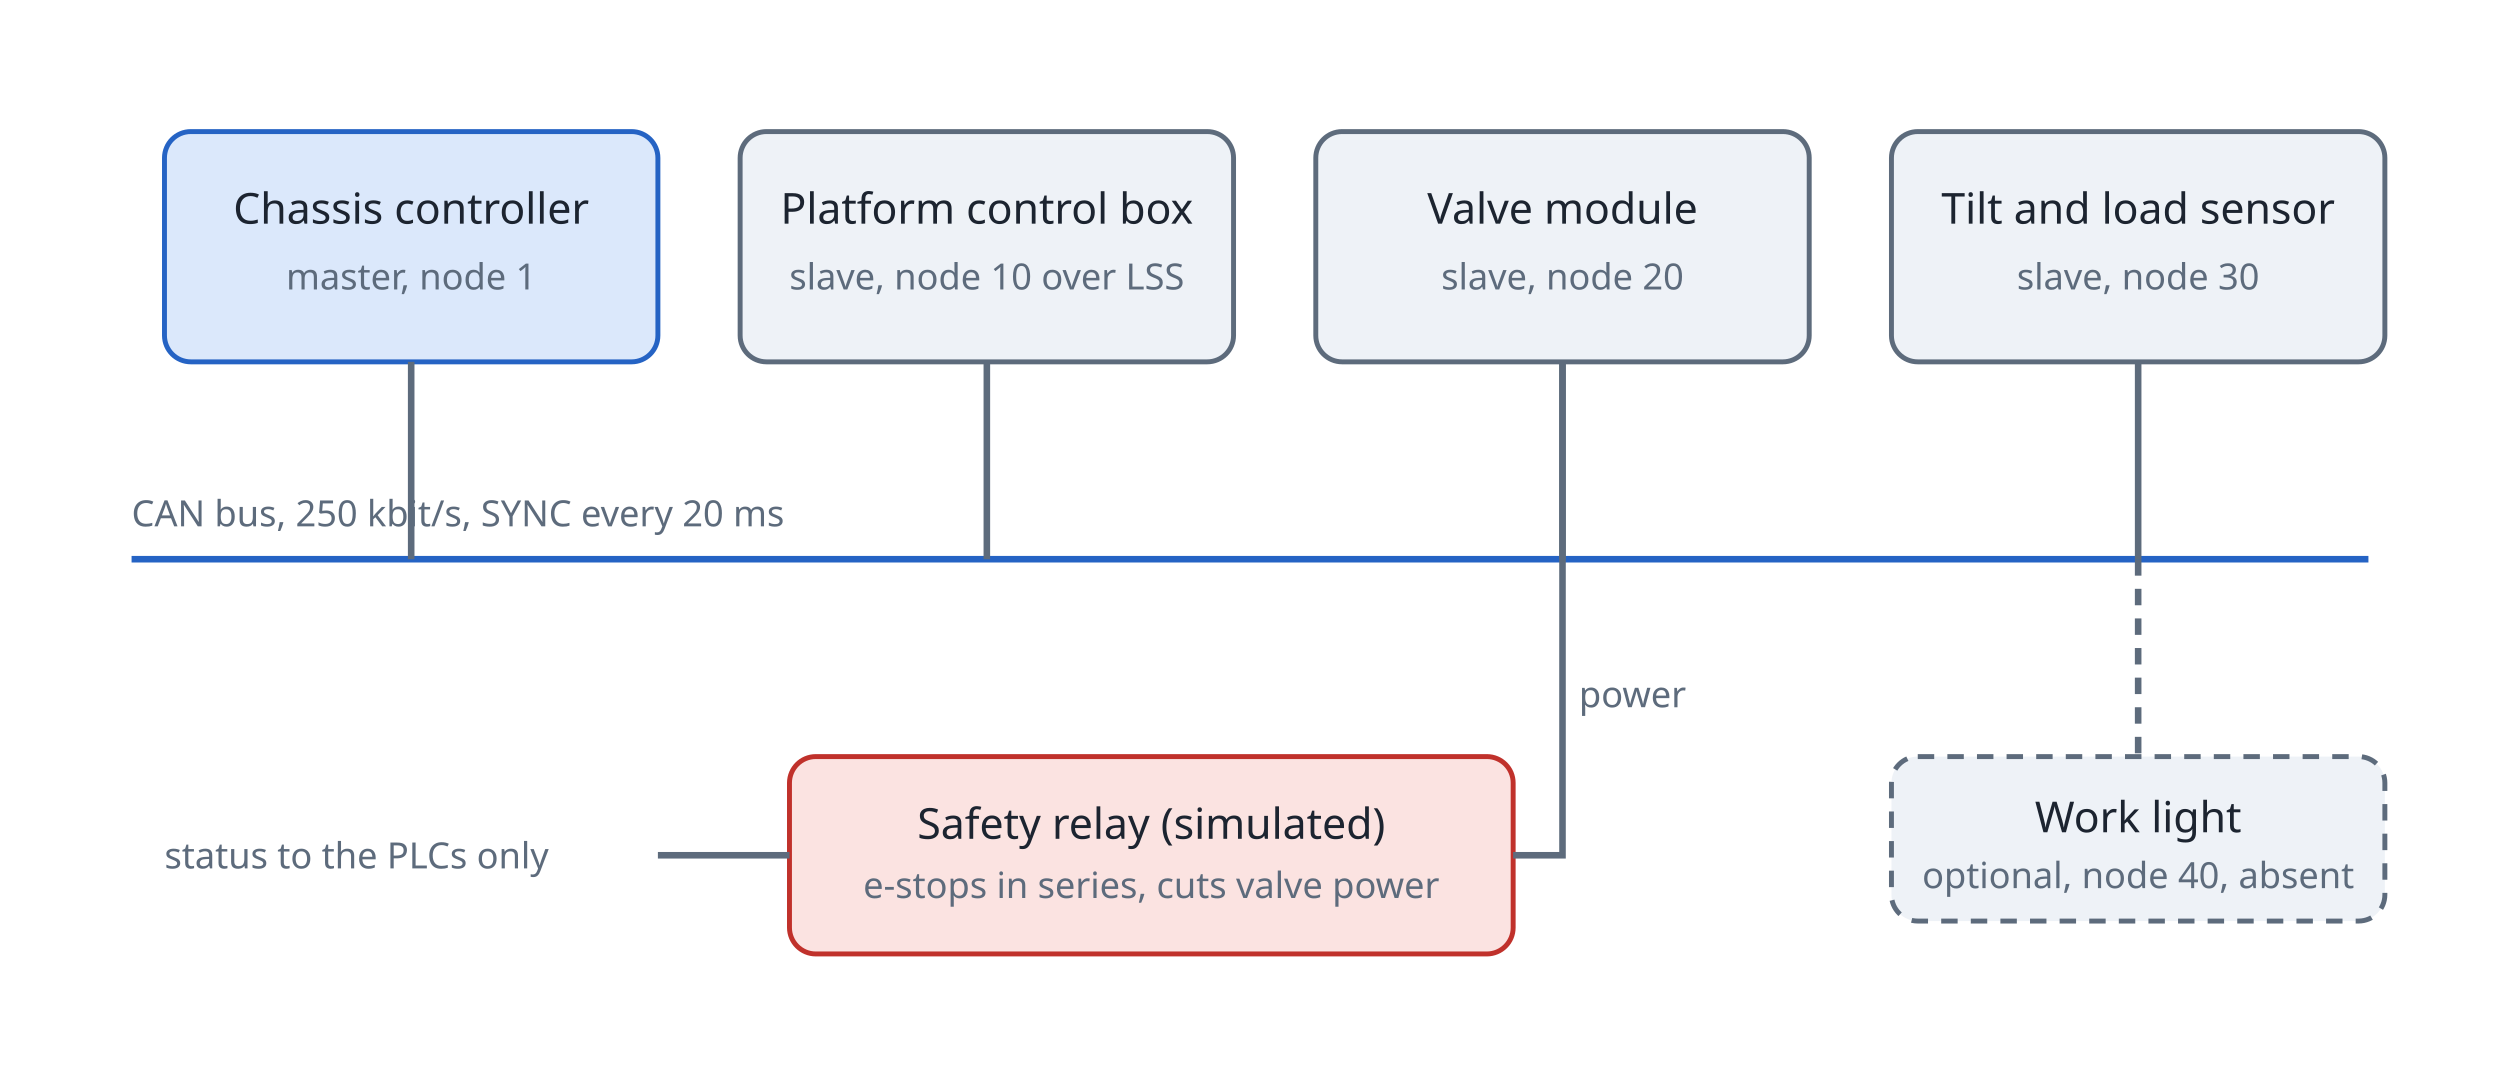
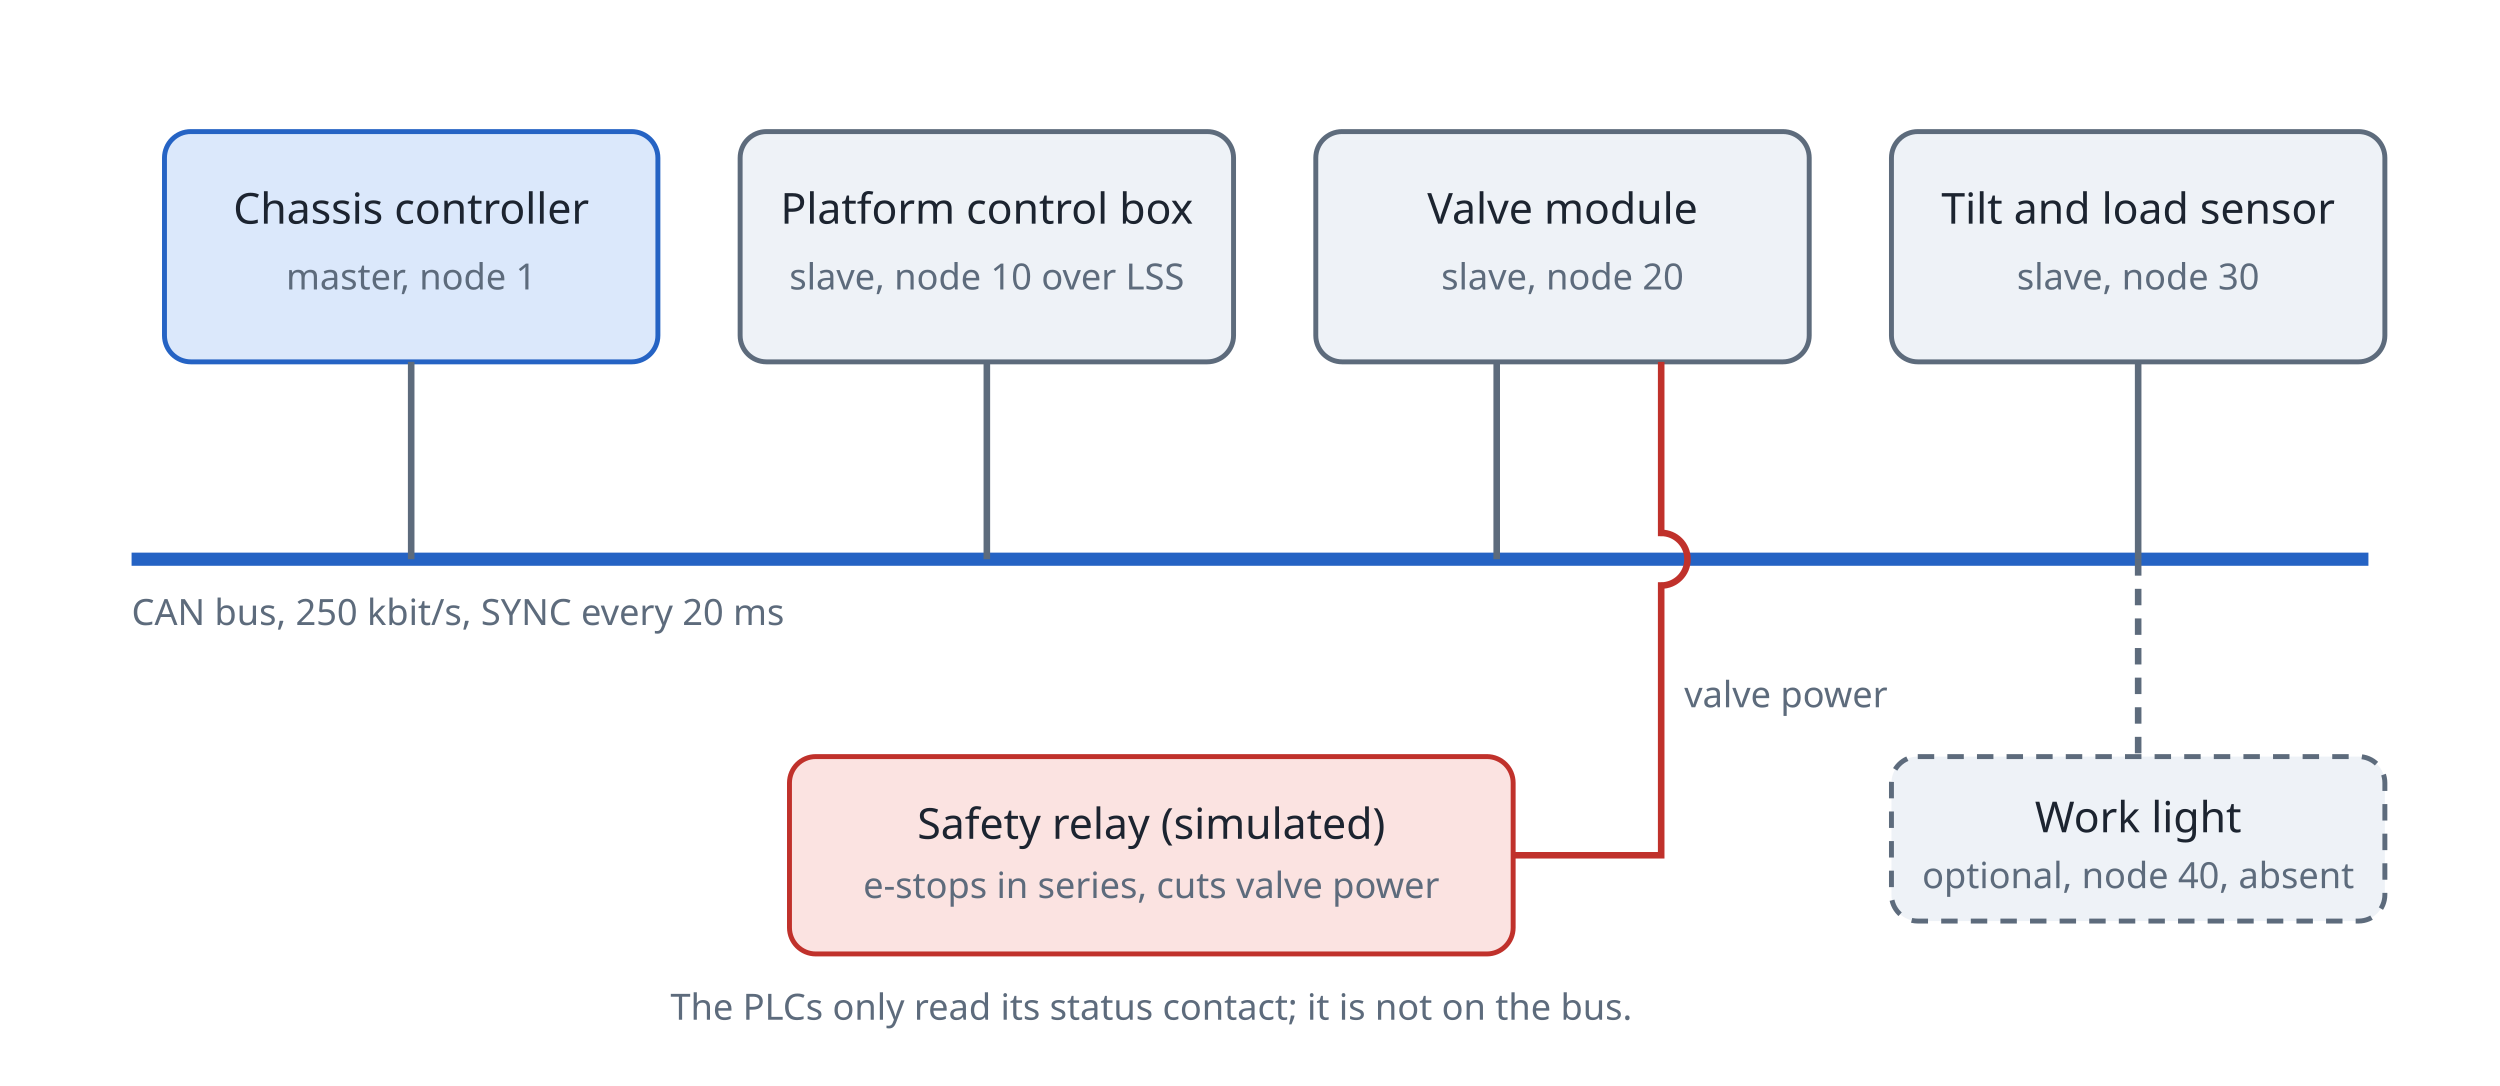
<svg xmlns="http://www.w3.org/2000/svg" viewBox="0 0 760 330" role="img" aria-label="The machine CAN bus with four nodes and the safety relay">
-   <style>.t{fill:#1c2430;font:13px system-ui,sans-serif}.s{fill:#5d6b7c;font:11px system-ui,sans-serif}.b{fill:#eef2f7;stroke:#5d6b7c;stroke-width:1.5}.a{fill:#dbe8fb;stroke:#2563c4;stroke-width:1.5}.r{fill:#fbe3e1;stroke:#c0312b;stroke-width:1.5}.l{stroke:#5d6b7c;stroke-width:2;fill:none}.k{stroke:#2563c4;stroke-width:2;fill:none}@media (prefers-color-scheme:dark){.t{fill:#e6ebf2}.s{fill:#97a4b5}.b{fill:#1b222b;stroke:#97a4b5}.a{fill:#1d3558;stroke:#6aa3f5}.r{fill:#4a1f1d;stroke:#ef6b63}.l{stroke:#97a4b5}.k{stroke:#6aa3f5}}</style>
-   <line x1="40" y1="170" x2="720" y2="170" class="k" stroke-width="4" />
-   <text x="40" y="160" class="s">CAN bus, 250 kbit/s, SYNC every 20 ms</text>
+   <style>.t{fill:#1c2430;font:13px system-ui,sans-serif}.s{fill:#5d6b7c;font:11px system-ui,sans-serif}.b{fill:#eef2f7;stroke:#5d6b7c;stroke-width:1.5}.a{fill:#dbe8fb;stroke:#2563c4;stroke-width:1.5}.r{fill:#fbe3e1;stroke:#c0312b;stroke-width:1.5}.l{stroke:#5d6b7c;stroke-width:2;fill:none}.p{stroke:#c0312b;stroke-width:2;fill:none}.k{stroke:#2563c4;stroke-width:4;fill:none}@media (prefers-color-scheme:dark){.t{fill:#e6ebf2}.s{fill:#97a4b5}.b{fill:#1b222b;stroke:#97a4b5}.a{fill:#1d3558;stroke:#6aa3f5}.r{fill:#4a1f1d;stroke:#ef6b63}.l{stroke:#97a4b5}.p{stroke:#ef6b63}.k{stroke:#6aa3f5}}</style>
+   <line x1="40" y1="170" x2="720" y2="170" class="k" />
+   <text x="40" y="190" class="s">CAN bus, 250 kbit/s, SYNC every 20 ms</text>
  <g>
    <rect x="50" y="40" width="150" height="70" rx="8" class="a" />
    <text x="125" y="68" text-anchor="middle" class="t">Chassis controller</text>
    <text x="125" y="88" text-anchor="middle" class="s">master, node 1</text>
    <line x1="125" y1="110" x2="125" y2="170" class="l" />
  </g>
  <g>
    <rect x="225" y="40" width="150" height="70" rx="8" class="b" />
    <text x="300" y="68" text-anchor="middle" class="t">Platform control box</text>
    <text x="300" y="88" text-anchor="middle" class="s">slave, node 10 over LSS</text>
    <line x1="300" y1="110" x2="300" y2="170" class="l" />
  </g>
  <g>
    <rect x="400" y="40" width="150" height="70" rx="8" class="b" />
    <text x="475" y="68" text-anchor="middle" class="t">Valve module</text>
    <text x="475" y="88" text-anchor="middle" class="s">slave, node 20</text>
-     <line x1="475" y1="110" x2="475" y2="170" class="l" />
+     <line x1="455" y1="110" x2="455" y2="170" class="l" />
  </g>
  <g>
    <rect x="575" y="40" width="150" height="70" rx="8" class="b" />
    <text x="650" y="68" text-anchor="middle" class="t">Tilt and load sensor</text>
    <text x="650" y="88" text-anchor="middle" class="s">slave, node 30</text>
    <line x1="650" y1="110" x2="650" y2="170" class="l" />
  </g>
  <g>
    <rect x="575" y="230" width="150" height="50" rx="8" class="b" stroke-dasharray="5 4" />
    <text x="650" y="253" text-anchor="middle" class="t">Work light</text>
    <text x="650" y="270" text-anchor="middle" class="s">optional, node 40, absent</text>
    <line x1="650" y1="170" x2="650" y2="230" class="l" stroke-dasharray="5 4" />
  </g>
  <g>
    <rect x="240" y="230" width="220" height="60" rx="8" class="r" />
    <text x="350" y="255" text-anchor="middle" class="t">Safety relay (simulated)</text>
    <text x="350" y="273" text-anchor="middle" class="s">e-stops in series, cuts valve power</text>
-     <path d="M460 260 L475 260 L475 110" class="l" stroke="#c0312b" />
-     <text x="480" y="215" class="s">power</text>
-     <path d="M200 260 L240 260" class="l" />
-     <text x="50" y="264" class="s">status to the PLCs only</text>
+     <path d="M460 260 H505 V178 A8 8 0 0 0 505 162 V110" class="p" />
+     <text x="512" y="215" class="s">valve power</text>
+     <text x="350" y="310" text-anchor="middle" class="s">The PLCs only read its status contact; it is not on the bus.</text>
  </g>
</svg>
